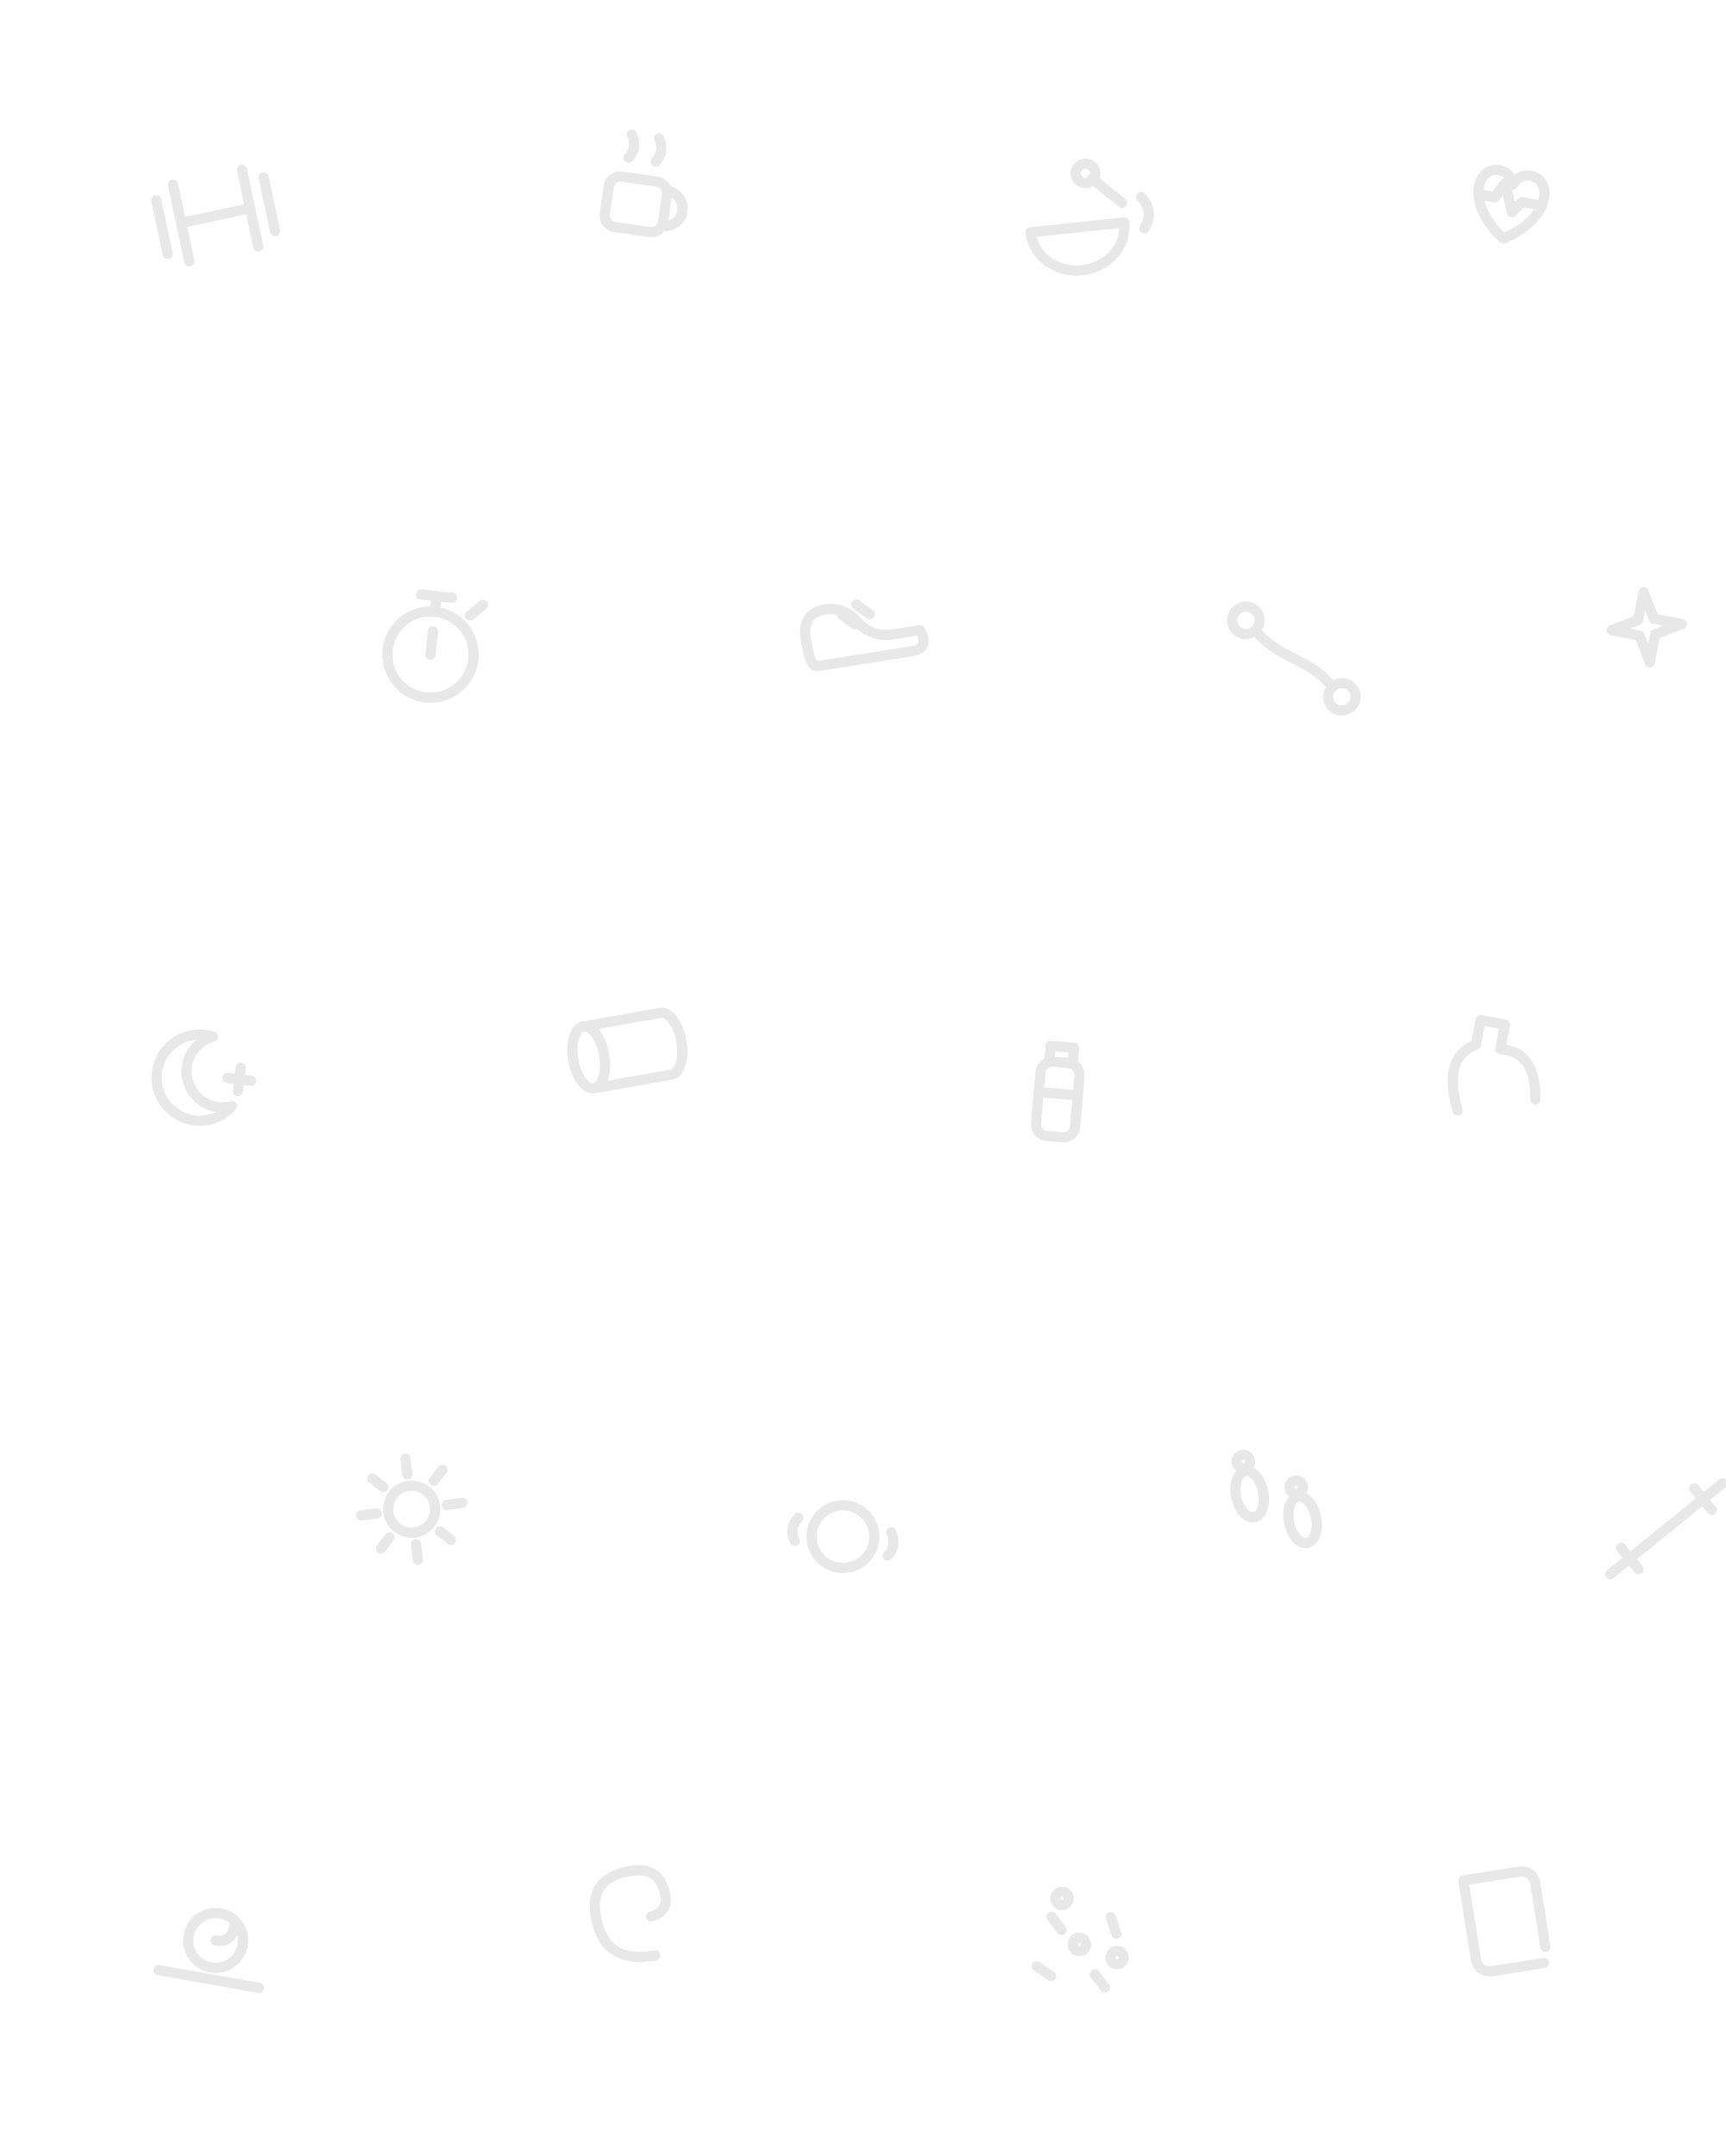
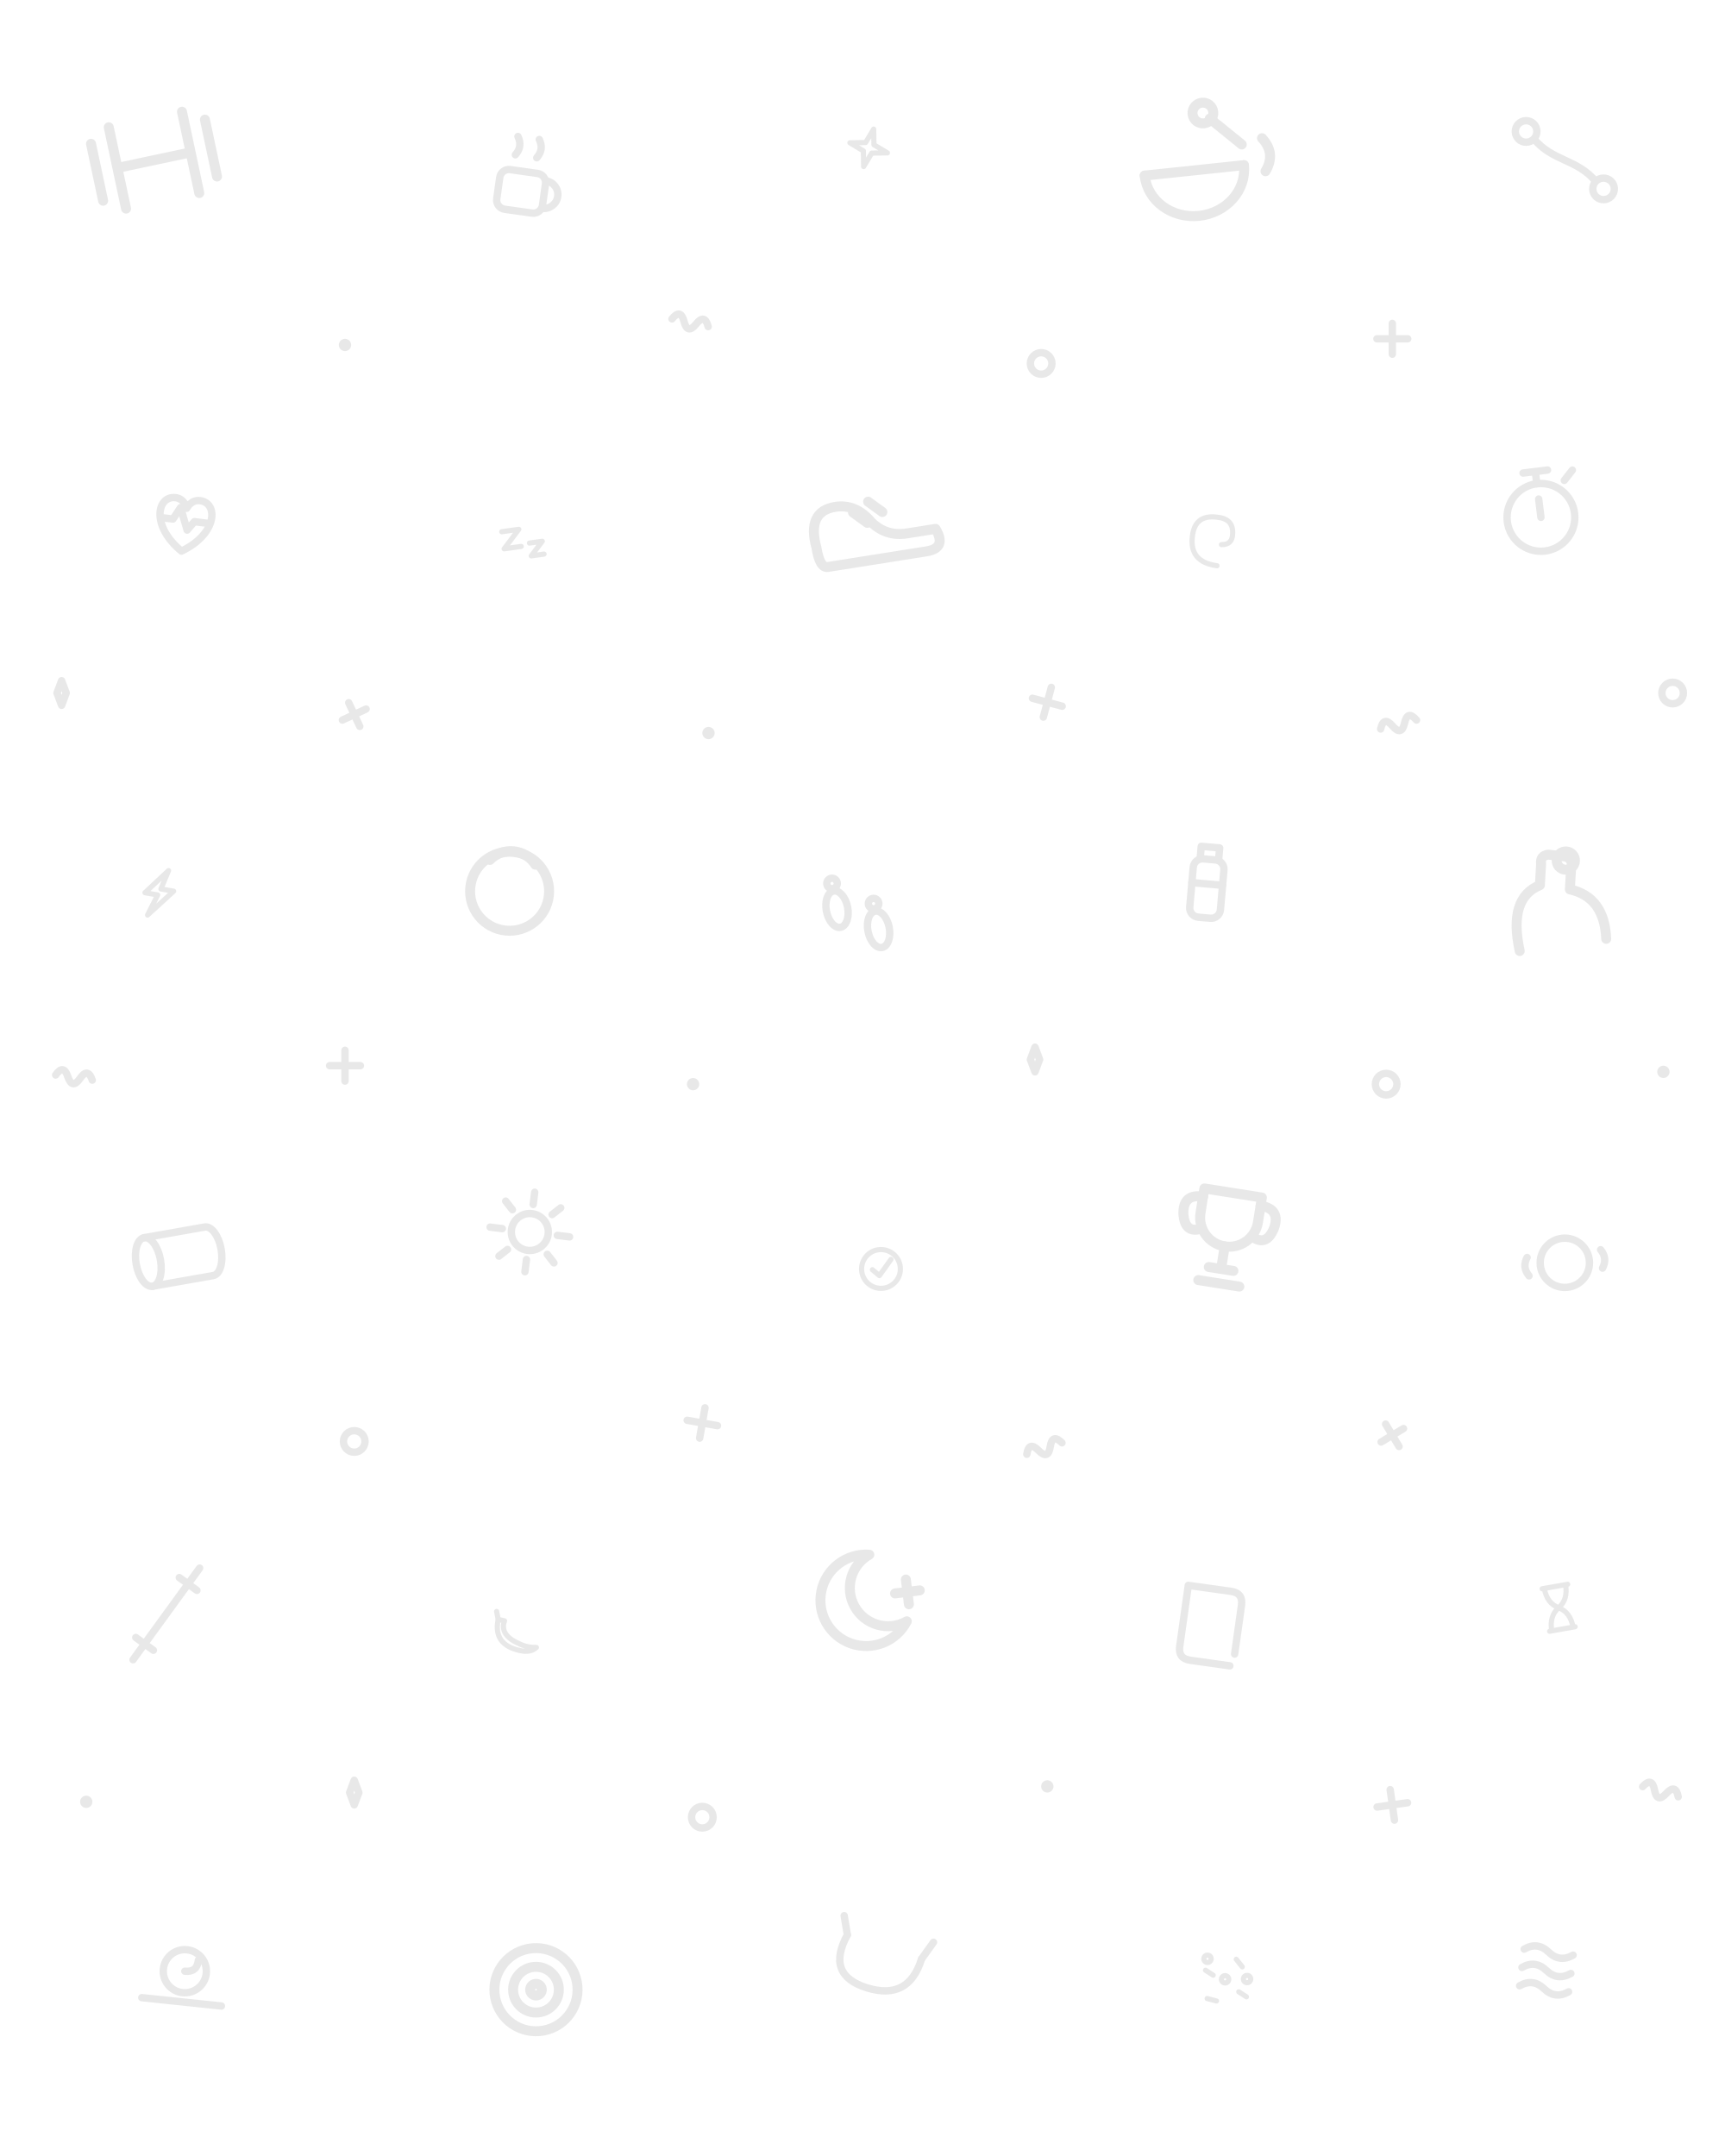
- <svg xmlns="http://www.w3.org/2000/svg" viewBox="0 0 440 550" width="440" height="550">
-   <g fill="none" stroke="#828282" stroke-width="2.6" stroke-linecap="round" stroke-linejoin="round" opacity="0.18">
-     <g transform="translate(55 55) rotate(-12)">
+ <svg xmlns="http://www.w3.org/2000/svg" viewBox="0 0 560 700" width="560" height="700">
+   <g fill="none" stroke="#828282" stroke-width="2.4" stroke-linecap="round" stroke-linejoin="round" opacity="0.18">
+     <g transform="translate(50 52) rotate(-12) scale(1.35)">
      <path d="M-14 -7 v14 M-9 -10 v20 M9 -10 v20 M14 -7 v14 M-9 0 h18" />
    </g>
-     <g transform="translate(165 50) rotate(8)">
+     <g transform="translate(172 60) rotate(8)">
      <rect x="-10" y="-4" width="15" height="13" rx="3" />
      <path d="M5 -2 a4.5 4.5 0 0 1 0 9" />
      <path d="M-6 -9 q2 -3 0 -6 M1 -9 q2 -3 0 -6" />
    </g>
-     <g transform="translate(275 60) rotate(-6)">
+     <g transform="translate(282 48) rotate(15) scale(0.7)">
+       <path d="M0 -9 L2 -2 L9 0 L2 2 L0 9 L-2 2 L-9 0 L-2 -2 Z" />
+     </g>
+     <g transform="translate(388 58) rotate(-6) scale(1.35)">
      <path d="M-12 -2 h24" />
      <path d="M-12 -2 a12 11 0 0 0 24 0" />
      <path d="M5 -14 l7 7" />
      <circle cx="3.5" cy="-15.5" r="2.5" />
      <path d="M17 -8 q3 4 0 8" />
    </g>
-     <g transform="translate(385 52) rotate(10)">
-       <path d="M0 9 C -11 2 -10 -8 -4 -8 C -1 -8 0 -5 0 -5 C 0 -5 1 -8 4 -8 C 10 -8 11 2 0 9 Z" />
-       <path d="M-8 -1 h4 l2 -4 l3 7 l2 -3 h4" />
-     </g>
-     <g transform="translate(110 165) rotate(6)">
-       <circle cx="0" cy="2" r="11" />
-       <path d="M0 2 v-6 M0 -13 v4 M-4 -13 h8 M9 -9 l3 -3" />
-     </g>
-     <g transform="translate(220 158) rotate(-9)">
-       <path d="M-15 5 q-1 -9 6 -9 q5 0 8 5 q3 4 8 4 h7 q2 5 -3 5 h-24 q-2 0 -2 -5" />
-       <path d="M-5 -2 l3 3 M-1 -4 l3 3" />
-     </g>
-     <g transform="translate(330 168) rotate(12)">
+     <g transform="translate(508 52) rotate(10)">
      <circle cx="-14" cy="-7" r="3.5" />
      <circle cx="14" cy="7" r="3.5" />
      <path d="M-11 -5 C -4 1 4 -1 11 5" />
    </g>
-     <g transform="translate(420 160) rotate(-5)">
-       <path d="M0 -9 L2 -2 L9 0 L2 2 L0 9 L-2 2 L-9 0 L-2 -2 Z" />
+     <g transform="translate(60 170) rotate(7)">
+       <path d="M0 9 C -11 2 -10 -8 -4 -8 C -1 -8 0 -5 0 -5 C 0 -5 1 -8 4 -8 C 10 -8 11 2 0 9 Z" />
+       <path d="M-8 -1 h4 l2 -4 l3 7 l2 -3 h4" />
    </g>
-     <g transform="translate(50 275) rotate(7)">
-       <path d="M3 -11 a11 11 0 1 0 7 17 a9 9 0 0 1 -7 -17" />
-       <path d="M11 -4 v6 M8 -1 h6" />
+     <g transform="translate(170 178) rotate(-8) scale(0.7)">
+       <path d="M-9 -9 h8 l-8 8 h8" />
+       <path d="M3 -2 h6 l-6 6 h6" />
    </g>
-     <g transform="translate(160 268) rotate(-10)">
-       <ellipse cx="-10" cy="0" rx="4" ry="8" />
-       <path d="M-10 -8 h20 a4 8 0 0 1 0 16 h-20" />
+     <g transform="translate(284 168) rotate(-9) scale(1.35)">
+       <path d="M-15 5 q-1 -9 6 -9 q5 0 8 5 q3 4 8 4 h7 q2 5 -3 5 h-24 q-2 0 -2 -5" />
+       <path d="M-5 -2 l3 3 M-1 -4 l3 3" />
    </g>
-     <g transform="translate(270 278) rotate(5)">
-       <rect x="-5" y="-7" width="10" height="19" rx="3" />
-       <path d="M-3 -7 v-4 h6 v4 M-5 1 h10" />
+     <g transform="translate(396 176) rotate(12) scale(0.7)">
+       <path d="M1 1 q5 -1 4 -6 q-1 -7 -9 -6 q-10 1 -9 11 q1 12 14 11" />
    </g>
-     <g transform="translate(380 270) rotate(-8)">
-       <path d="M-10 12 q-2 -14 7 -16 l2 -6 l6 2 l-2 6 q9 2 7 14" />
+     <g transform="translate(500 166) rotate(-7)">
+       <circle cx="0" cy="2" r="11" />
+       <path d="M0 2 v-6 M0 -13 v4 M-4 -13 h8 M9 -9 l3 -3" />
    </g>
-     <g transform="translate(105 385) rotate(-7)">
-       <circle r="6" />
-       <path d="M0 -13 v4 M0 9 v4 M-13 0 h4 M9 0 h4 M-9 -9 l2.5 2.5 M6.5 6.5 l2.5 2.5 M-9 9 l2.5 -2.5 M6.5 -6.5 l2.5 -2.5" />
+     <g transform="translate(52 290) rotate(10) scale(0.7)">
+       <path d="M2 -11 l-9 12 h6 l-3 10 l10 -13 h-6 z" />
    </g>
-     <g transform="translate(215 392) rotate(9)">
-       <circle r="8" />
-       <path d="M-12 -3 q-2 3 0 6 M12 -3 q2 3 0 6" />
+     <g transform="translate(166 284) rotate(6) scale(1.35)">
+       <circle cy="4" r="9.5" />
+       <path d="M-5.5 -3 a 7 7 0 0 1 11 0" />
    </g>
-     <g transform="translate(325 382) rotate(-11)">
+     <g transform="translate(278 296) rotate(-11)">
      <ellipse cx="-6" cy="-2" rx="3.5" ry="6" />
      <circle cx="-6" cy="-10.5" r="1.7" />
      <ellipse cx="6" cy="7" rx="3.5" ry="6" />
      <circle cx="6" cy="-1.5" r="1.7" />
    </g>
-     <g transform="translate(425 390) rotate(6)">
+     <g transform="translate(392 286) rotate(5)">
+       <rect x="-5" y="-7" width="10" height="19" rx="3" />
+       <path d="M-3 -7 v-4 h6 v4 M-5 1 h10" />
+     </g>
+     <g transform="translate(506 292) rotate(-8) scale(1.35)">
+       <path d="M-11 11 q-1 -13 7 -15 l1 -5 q0 -2 2 -2 l4 1 q2 1 1 3 l-1 5 q8 3 7 13" />
+       <circle cx="3" cy="-9" r="2.2" />
+     </g>
+     <g transform="translate(58 408) rotate(-10)">
+       <ellipse cx="-10" cy="0" rx="4" ry="8" />
+       <path d="M-10 -8 h20 a4 8 0 0 1 0 16 h-20" />
+     </g>
+     <g transform="translate(172 400) rotate(7)">
+       <circle r="6" />
+       <path d="M0 -13 v4 M0 9 v4 M-13 0 h4 M9 0 h4 M-9 -9 l2.5 2.5 M6.5 6.5 l2.5 2.5 M-9 9 l2.5 -2.5 M6.5 -6.5 l2.5 -2.5" />
+     </g>
+     <g transform="translate(286 412) rotate(-5) scale(0.7)">
+       <circle r="9" />
+       <path d="M-4 0 l3 3 l6 -7" />
+     </g>
+     <g transform="translate(398 402) rotate(9) scale(1.35)">
+       <path d="M-7 -11 h14 v6 a7 7 0 0 1 -14 0 z" />
+       <path d="M-7 -9 q-5 0 -4 5 q1 4 4 3 M7 -9 q5 0 4 5 q-1 4 -4 3" />
+       <path d="M0 2 v5 M-5 11 h10 M-3 7.5 h6" />
+     </g>
+     <g transform="translate(508 410) rotate(-6)">
+       <circle r="8" />
+       <path d="M-12 -3 q-2 3 0 6 M12 -3 q2 3 0 6" />
+     </g>
+     <g transform="translate(54 524) rotate(-9)">
      <path d="M-13 13 L13 -13 M-11 6 l5 5 M6 -11 l5 5" />
    </g>
-     <g transform="translate(55 495) rotate(10)">
+     <g transform="translate(168 530) rotate(12) scale(0.7)">
+       <path d="M-10 -4 q0 12 13 12 q5 0 7 -3 q-4 1 -8 0 q-10 -2 -9 -9 z" />
+       <path d="M-10 -4 l-1.5 -3.5" />
+     </g>
+     <g transform="translate(280 520) rotate(-7) scale(1.35)">
+       <path d="M3 -11 a11 11 0 1 0 7 17 a9 9 0 0 1 -7 -17" />
+       <path d="M11 -4 v6 M8 -1 h6" />
+     </g>
+     <g transform="translate(394 528) rotate(8)">
+       <path d="M-10 -12 h14 q4 0 4 4 v16 M-10 -12 v20 q0 4 4 4 h13" />
+     </g>
+     <g transform="translate(506 522) rotate(-10) scale(0.7)">
+       <path d="M-6 -10 h12 M-6 10 h12 M-5 -10 q0 7 5 10 q-5 3 -5 10 M5 -10 q0 7 -5 10 q5 3 5 10" />
+     </g>
+     <g transform="translate(60 640) rotate(6)">
      <circle r="7" />
      <path d="M0 0 q4 0 4 -4" />
      <path d="M-13 10 h26" />
    </g>
-     <g transform="translate(165 488) rotate(-6)">
-       <path d="M1 1 q5 -1 4 -6 q-1 -7 -9 -6 q-10 1 -9 11 q1 12 14 11" />
+     <g transform="translate(174 646) rotate(-5) scale(1.35)">
+       <circle r="10" />
+       <circle r="5.5" />
+       <circle r="1.4" />
    </g>
-     <g transform="translate(275 498) rotate(8)">
+     <g transform="translate(286 636) rotate(9)">
+       <path d="M-12 -6 q-5 14 9 16 q14 2 16 -12" />
+       <path d="M-12 -6 l-2 -6 M13 -2 l3 -6" />
+     </g>
+     <g transform="translate(398 644) rotate(-12) scale(0.7)">
      <path d="M-8 -8 l3 3 M7 -10 l2 4 M-10 5 l4 2 M8 8 l-3 -3" />
      <circle cx="0" cy="-2" r="1.7" />
      <circle cx="10" cy="0" r="1.7" />
      <circle cx="-6" cy="-13" r="1.7" />
    </g>
-     <g transform="translate(385 490) rotate(-9)">
-       <path d="M-10 -12 h14 q4 0 4 4 v16 M-10 -12 v20 q0 4 4 4 h13" />
+     <g transform="translate(504 640) rotate(7)">
+       <path d="M-10 -6 q4 -3 8 0 t8 0 M-10 0 q4 -3 8 0 t8 0 M-10 6 q4 -3 8 0 t8 0" />
+     </g>
+     <circle cx="112" cy="112" r="2" fill="#828282" stroke="none" />
+     <g transform="translate(225 105) rotate(12)">
+       <path d="M-7 0 q2 -4 4 0 t4 0 t4 0" />
+     </g>
+     <circle cx="338" cy="118" r="3.5" />
+     <g transform="translate(452 110)">
+       <path d="M0 -5 v10 M-5 0 h10" />
+     </g>
+     <g transform="translate(20 225)">
+       <path d="M0 -4 L1.5 0 L0 4 L-1.5 0 Z" />
+     </g>
+     <g transform="translate(115 232) rotate(20)">
+       <path d="M-3 -3 l6 6 M3 -3 l-6 6" />
+     </g>
+     <circle cx="230" cy="238" r="2" fill="#828282" stroke="none" />
+     <g transform="translate(340 228) rotate(15)">
+       <path d="M0 -5 v10 M-5 0 h10" />
+     </g>
+     <g transform="translate(455 235) rotate(-14)">
+       <path d="M-7 0 q2 -4 4 0 t4 0 t4 0" />
+     </g>
+     <circle cx="543" cy="225" r="3.5" />
+     <g transform="translate(25 350) rotate(8)">
+       <path d="M-7 0 q2 -4 4 0 t4 0 t4 0" />
+     </g>
+     <g transform="translate(112 346)">
+       <path d="M0 -5 v10 M-5 0 h10" />
+     </g>
+     <circle cx="225" cy="352" r="2" fill="#828282" stroke="none" />
+     <g transform="translate(336 344)">
+       <path d="M0 -4 L1.5 0 L0 4 L-1.5 0 Z" />
+     </g>
+     <circle cx="450" cy="352" r="3.5" />
+     <circle cx="540" cy="348" r="2" fill="#828282" stroke="none" />
+     <circle cx="115" cy="468" r="3.5" />
+     <g transform="translate(228 462) rotate(10)">
+       <path d="M0 -5 v10 M-5 0 h10" />
+     </g>
+     <g transform="translate(340 470) rotate(-18)">
+       <path d="M-7 0 q2 -4 4 0 t4 0 t4 0" />
+     </g>
+     <g transform="translate(452 466) rotate(14)">
+       <path d="M-3 -3 l6 6 M3 -3 l-6 6" />
+     </g>
+     <circle cx="28" cy="585" r="2" fill="#828282" stroke="none" />
+     <g transform="translate(115 582)">
+       <path d="M0 -4 L1.5 0 L0 4 L-1.5 0 Z" />
+     </g>
+     <circle cx="228" cy="590" r="3.5" />
+     <circle cx="340" cy="580" r="2" fill="#828282" stroke="none" />
+     <g transform="translate(452 586) rotate(-8)">
+       <path d="M0 -5 v10 M-5 0 h10" />
+     </g>
+     <g transform="translate(540 582) rotate(16)">
+       <path d="M-7 0 q2 -4 4 0 t4 0 t4 0" />
    </g>
  </g>
</svg>
